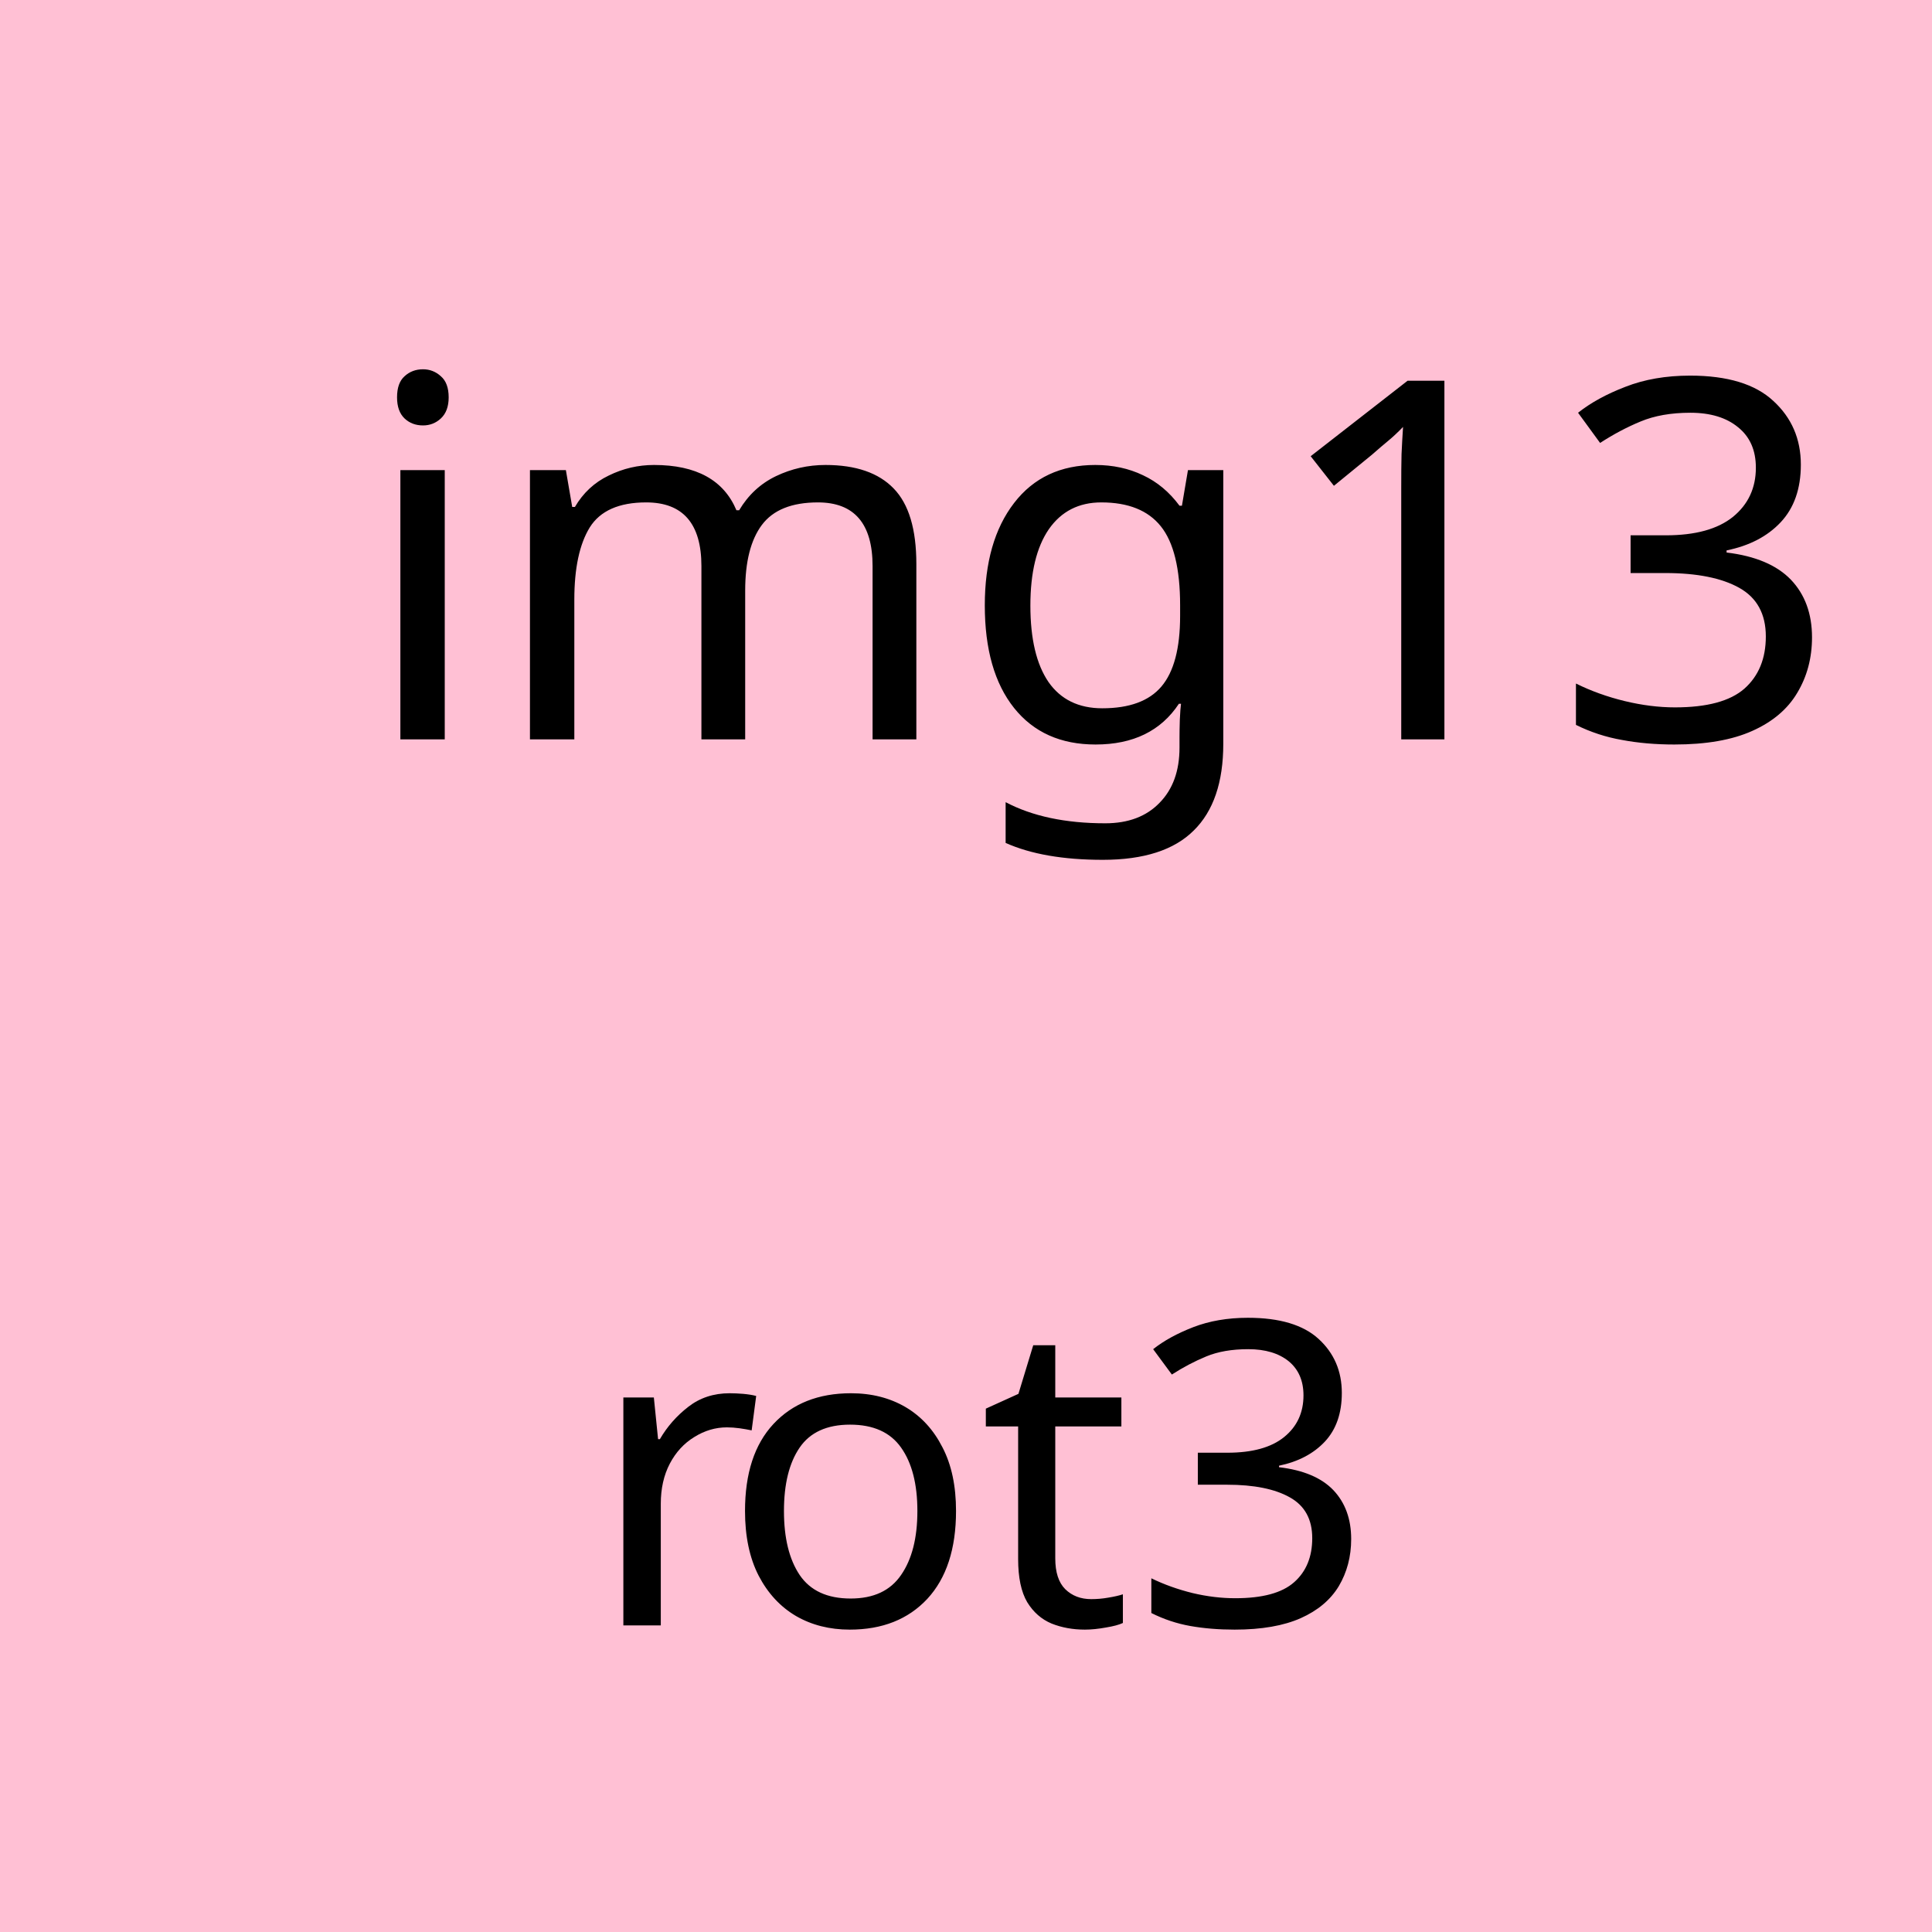
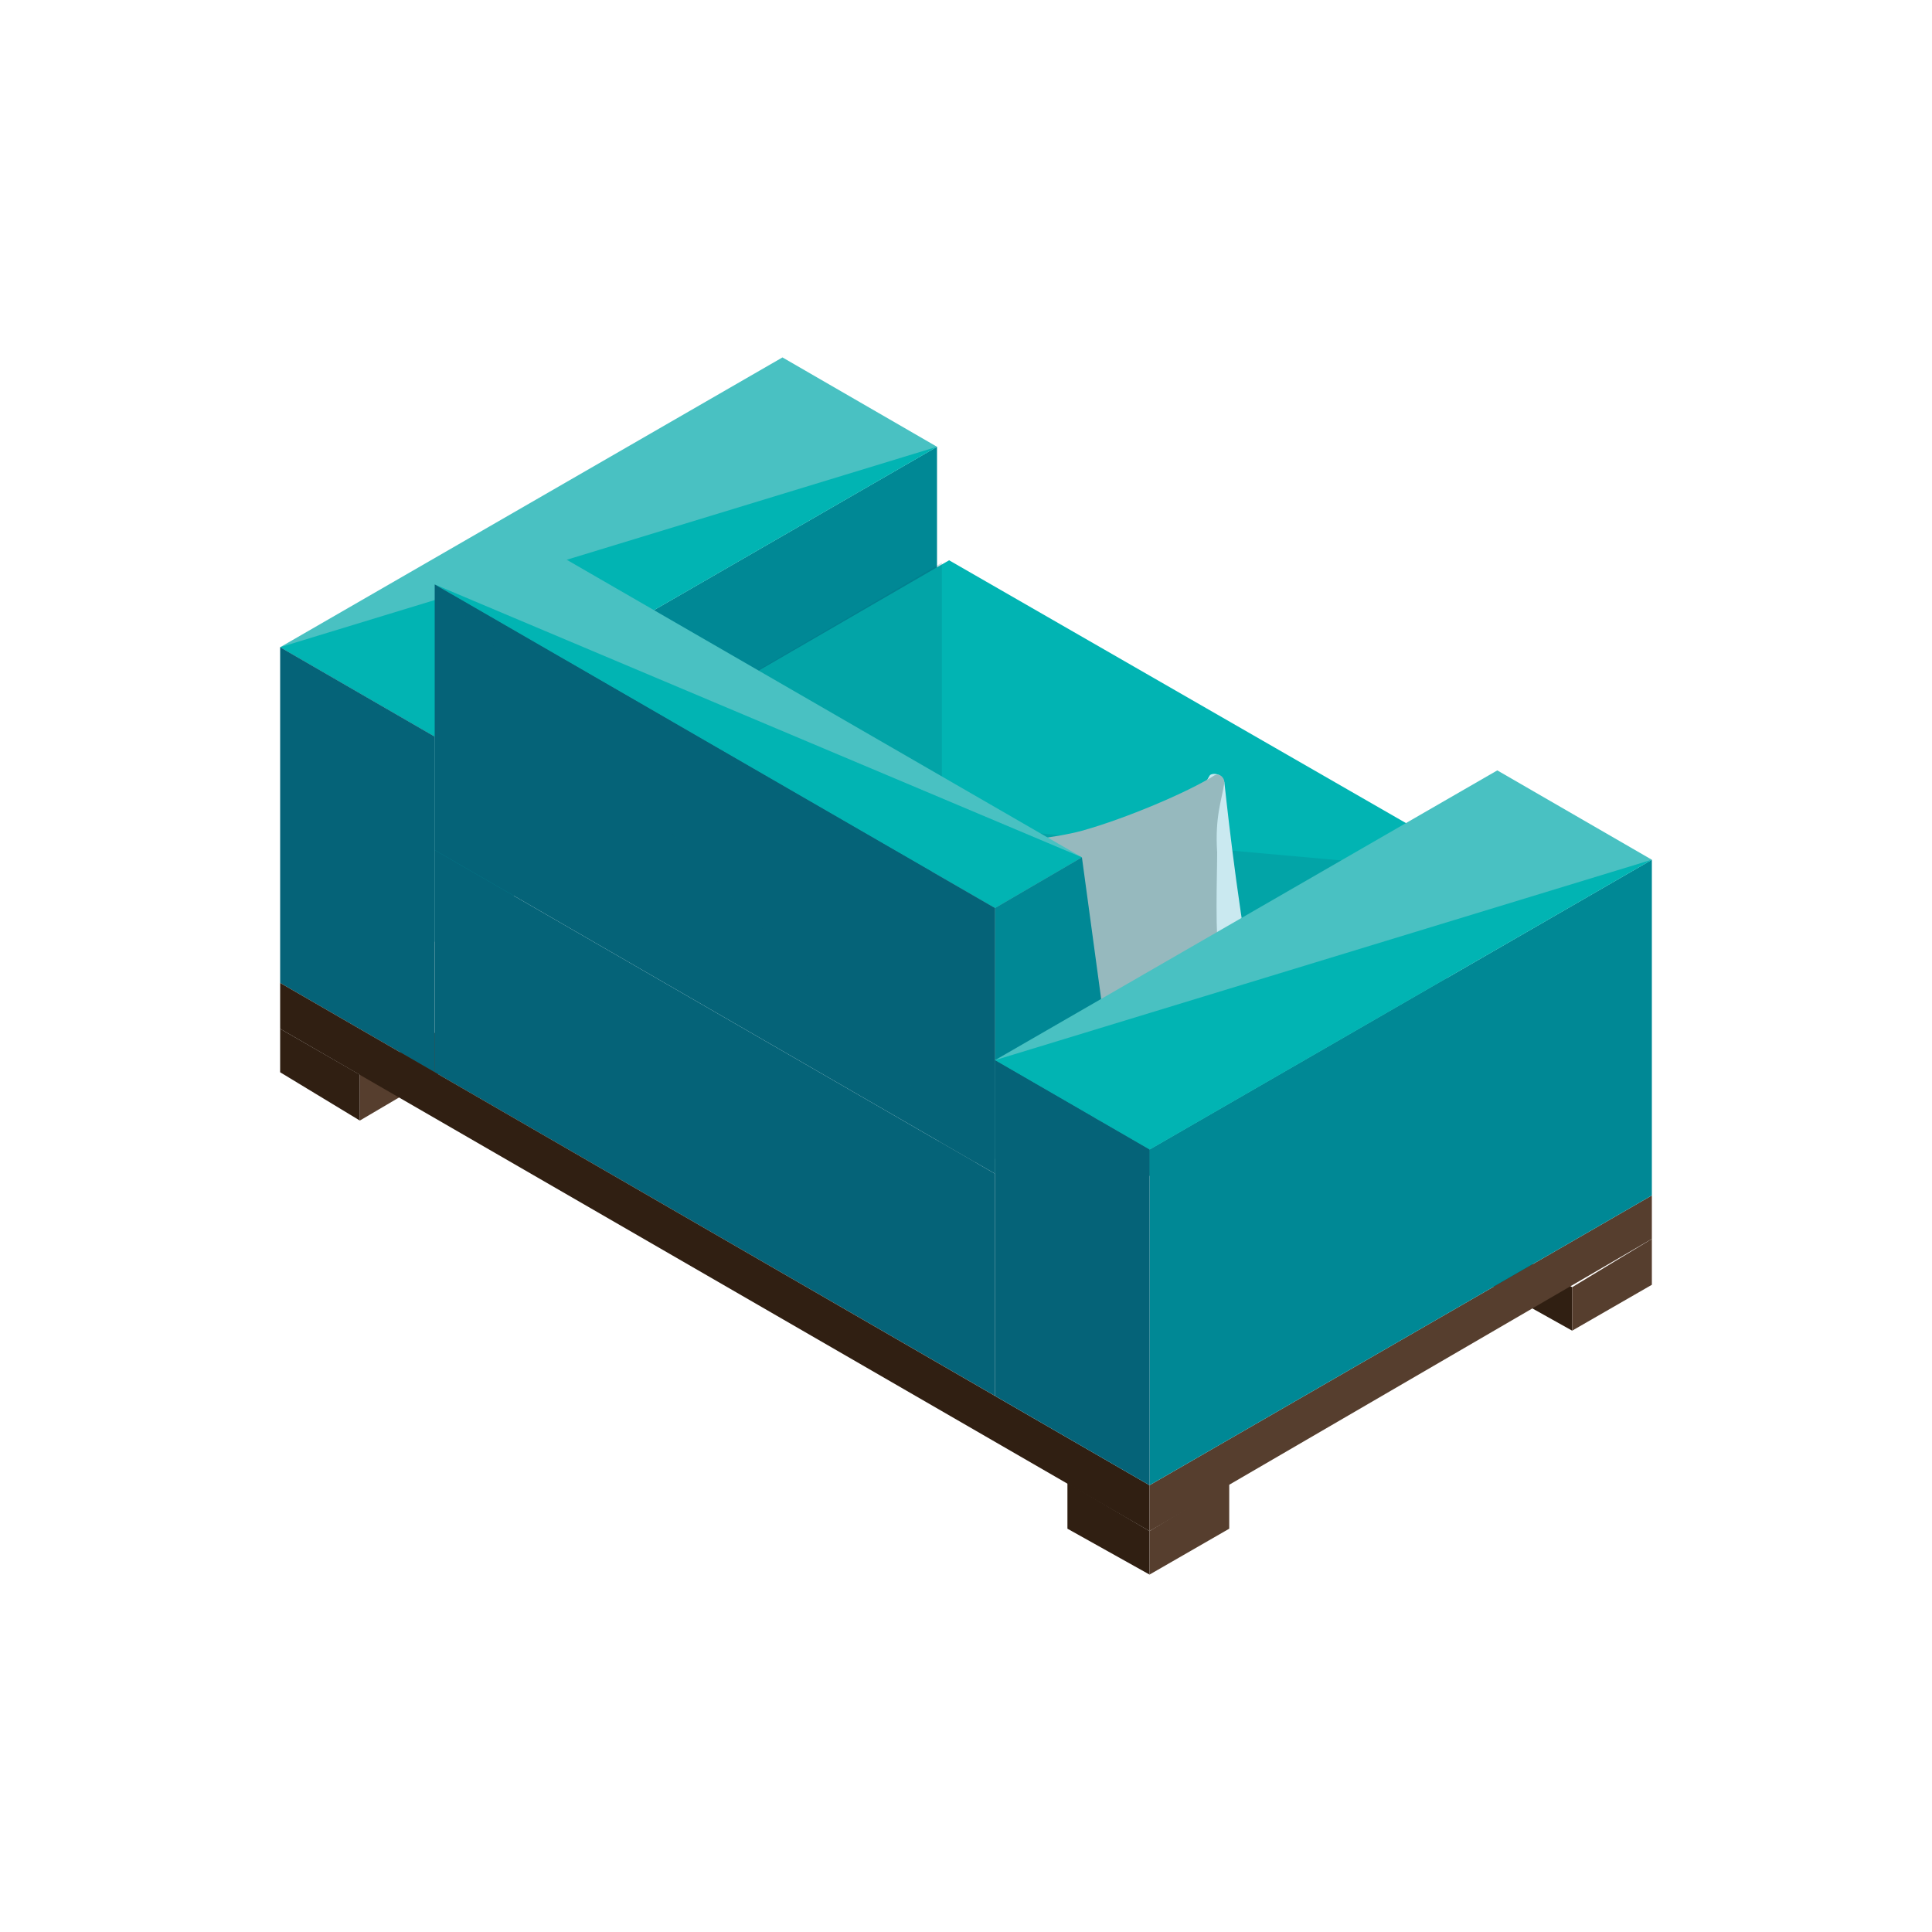
- <svg xmlns="http://www.w3.org/2000/svg" viewBox="0 0 100 100">
-   <defs>
-     <style>.cls-1{fill:#ffc0d4;}.cls-2{font-size:26px;}.cls-2,.cls-3{font-family:MyriadPro-Regular, Myriad Pro;}.cls-3{font-size:22px;letter-spacing:-0.01em;}.cls-4{letter-spacing:0em;}</style>
-   </defs>
-   <g id="bg">
-     <rect class="cls-1" x="-773.47" y="-149.82" width="900.59" height="256.94" />
-     <path d="M126.62-149.32V106.62H-773V-149.32H126.62m1-1H-774V107.62H127.62V-150.32Z" />
-   </g>
-   <g id="img_labels" data-name="img labels">
-     <text class="cls-2" transform="translate(18.52 38.27)">img13</text>
-   </g>
-   <g id="rot3">
-     <text class="cls-3" transform="translate(30.39 84.13)">r<tspan class="cls-4" x="6.97" y="0">ot3</tspan>
-     </text>
+ <svg xmlns="http://www.w3.org/2000/svg" version="1.1" id="Layer_1" x="0px" y="0px" viewBox="0 0 80 80" style="enable-background:new 0 0 80 80;" xml:space="preserve">
+   <style type="text/css">
+ 	.st0{fill:#301F12;}
+ 	.st1{fill:#563E2E;}
+ 	.st2{fill:#008895;}
+ 	.st3{fill:#01B4B3;}
+ 	.st4{opacity:0.2;}
+ 	.st5{fill:#056378;}
+ 	.st6{opacity:0.2;fill:#056378;}
+ 	.st7{fill:#CAE9F0;}
+ 	.st8{fill:#96B9BE;}
+ 	.st9{fill:#49C1C2;}
+ 	.st10{fill:#12A1A4;}
+ </style>
+   <g id="XMLID_38603_">
+     <g id="XMLID_38636_">
+       <polygon id="XMLID_38638_" class="st0" points="14.9,46.4 11.6,44.4 11.6,42.6 14.9,44.5   " />
+       <polygon id="XMLID_38637_" class="st1" points="14.9,44.5 18.3,42.6 18.3,44.4 14.9,46.4   " />
+     </g>
+     <g id="XMLID_38633_">
+       <polygon id="XMLID_38635_" class="st0" points="65.1,55.1 61.7,53.2 61.7,51.3 65.1,53.3   " />
+       <polygon id="XMLID_38634_" class="st1" points="65.1,53.3 68.4,51.3 68.4,53.2 65.1,55.1   " />
+     </g>
+     <g id="XMLID_38630_">
+       <polygon id="XMLID_38632_" class="st0" points="47.6,65.2 44.2,63.3 44.2,61.4 47.6,63.4   " />
+       <polygon id="XMLID_38631_" class="st1" points="47.6,63.4 50.9,61.4 50.9,63.3 47.6,65.2   " />
+     </g>
+     <g id="XMLID_38604_">
+       <g id="XMLID_38611_">
+         <polygon id="XMLID_38629_" class="st2" points="38.8,18.5 38.8,26.9 18,39 18,30.5    " />
+         <g id="XMLID_38627_">
+           <polygon id="XMLID_38628_" class="st3" points="22.9,32.7 39.3,23.2 61.9,36.2 45.5,45.7     " />
+         </g>
+         <g id="XMLID_42102_" class="st4">
+           <polyline id="XMLID_42107_" class="st5" points="61.9,36.2 45.5,45.7 22.9,32.7     " />
+         </g>
+         <polygon class="st6" points="39,42 22.9,32.7 39,23.3    " />
+         <g id="XMLID_38624_">
+           <path id="XMLID_38626_" class="st7" d="M52.7,46.8c-0.5,0.4-1.9-2.9-2.6-7c-0.2-1.3-0.9-2.9-1-4.4c-0.1-1.6,1-3.3,1-3.3      c0.1-0.1,0.5-0.1,0.6,0.3c0,0,0.5,4.8,1.1,7.9C52.3,43.4,52.8,46.7,52.7,46.8z" />
+           <path id="XMLID_38625_" class="st8" d="M38.9,47.9c0,0.3,0.3,0.5,0.6,0.4c1.1-0.2,4.9-1,6.5-0.9c2.5,0,5.2-0.3,6.3-0.2      c0.3,0,0.5-0.2,0.5-0.4c0-1.4-1.8-3.6-2.3-6.9c-0.2-1.2-0.1-3.6-0.1-4.6c-0.1-1.5,0.2-2.2,0.3-2.9c0-0.2-0.2-0.4-0.4-0.3      c-1.1,0.7-3.7,1.8-5.5,2.3c-1.1,0.3-3.1,0.5-3.6,0.5c-1.2,0.1-2.1,0.6-2.6,1.2c-0.3,0.3-0.1,1.2-0.1,1.4c0.3,0.8,0.7,2.4,0.9,5      C39.2,45,38.8,47,38.9,47.9z" />
+         </g>
+         <polygon id="XMLID_38623_" class="st9" points="32.4,14.8 38.8,18.5 18,30.5 11.6,26.8    " />
+         <polyline id="XMLID_42104_" class="st3" points="38.8,18.5 18,30.5 11.6,26.8    " />
+         <polygon id="XMLID_38622_" class="st5" points="11.6,40.7 11.6,26.8 18,30.5 18,44.4    " />
+         <g id="XMLID_38618_">
+           <polygon id="XMLID_38621_" class="st9" points="18,24.2 21.6,22.1 44.8,35.5 41.2,37.6     " />
+           <polyline id="XMLID_42105_" class="st3" points="44.8,35.5 41.2,37.6 18,24.2     " />
+           <polygon id="XMLID_38620_" class="st2" points="41.2,48.6 46.2,45.8 44.8,35.5 41.2,37.6     " />
+           <polygon id="XMLID_38619_" class="st5" points="18,24.2 41.2,37.6 41.2,48.6 18,35.2     " />
+           <polyline id="XMLID_42101_" class="st6" points="18,24.2 41.2,37.6 41.2,48.6     " />
+         </g>
+         <g id="XMLID_38616_">
+           <polygon id="XMLID_38617_" class="st5" points="18,35.2 41.2,48.6 41.2,57.8 18,44.4     " />
+         </g>
+         <g id="XMLID_38614_">
+           <polygon id="XMLID_38615_" class="st0" points="11.6,40.7 47.6,61.5 47.6,63.4 11.6,42.6     " />
+         </g>
+         <g id="XMLID_38612_">
+           <polygon id="XMLID_38613_" class="st1" points="68.4,49.5 47.6,61.5 47.6,63.4 68.4,51.3     " />
+         </g>
+       </g>
+       <g id="XMLID_38608_">
+         <g id="XMLID_38609_">
+           <polygon id="XMLID_38610_" class="st10" points="45.5,49.9 59.9,41.6 59.9,37.4 45.5,45.7     " />
+         </g>
+       </g>
+       <polygon id="XMLID_38607_" class="st2" points="47.6,47.6 68.4,35.6 68.4,49.5 47.6,61.5   " />
+       <polygon id="XMLID_38606_" class="st9" points="62,31.9 68.4,35.6 47.6,47.6 41.2,43.9   " />
+       <polyline id="XMLID_42103_" class="st3" points="68.4,35.6 47.6,47.6 41.2,43.9   " />
+       <polygon id="XMLID_38605_" class="st5" points="41.2,57.8 41.2,43.9 47.6,47.6 47.6,61.5   " />
+       <polygon id="XMLID_42096_" class="st6" points="41.2,57.8 41.2,43.9 47.6,47.6 47.6,61.5   " />
+     </g>
  </g>
</svg>
